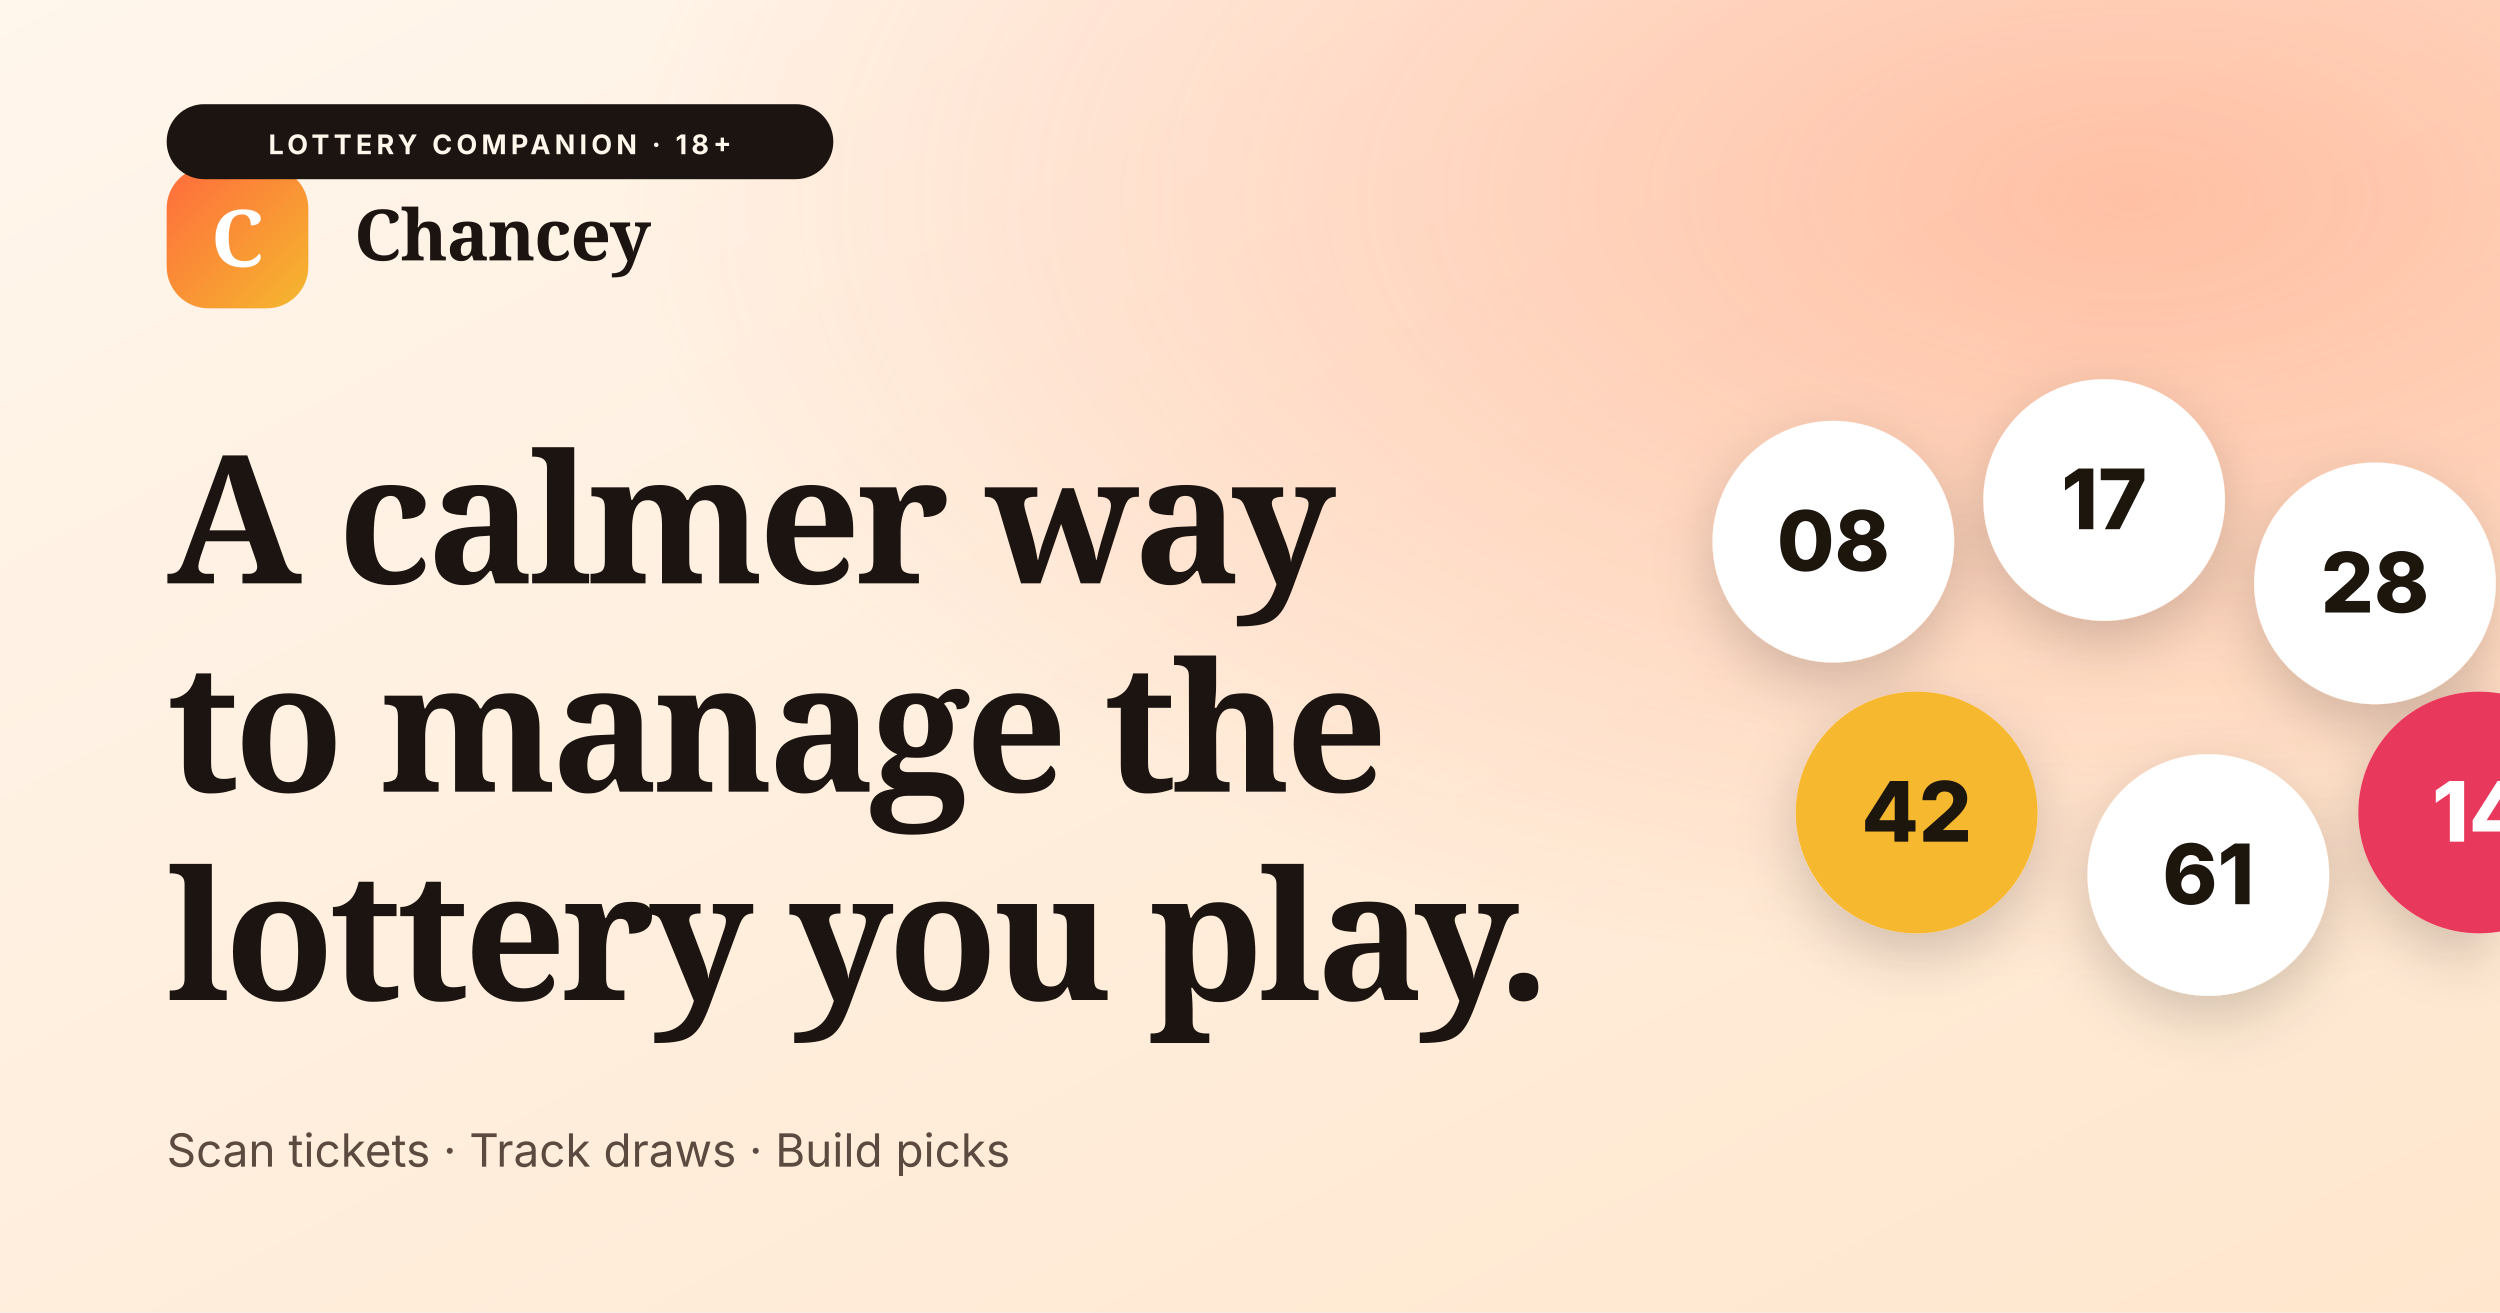
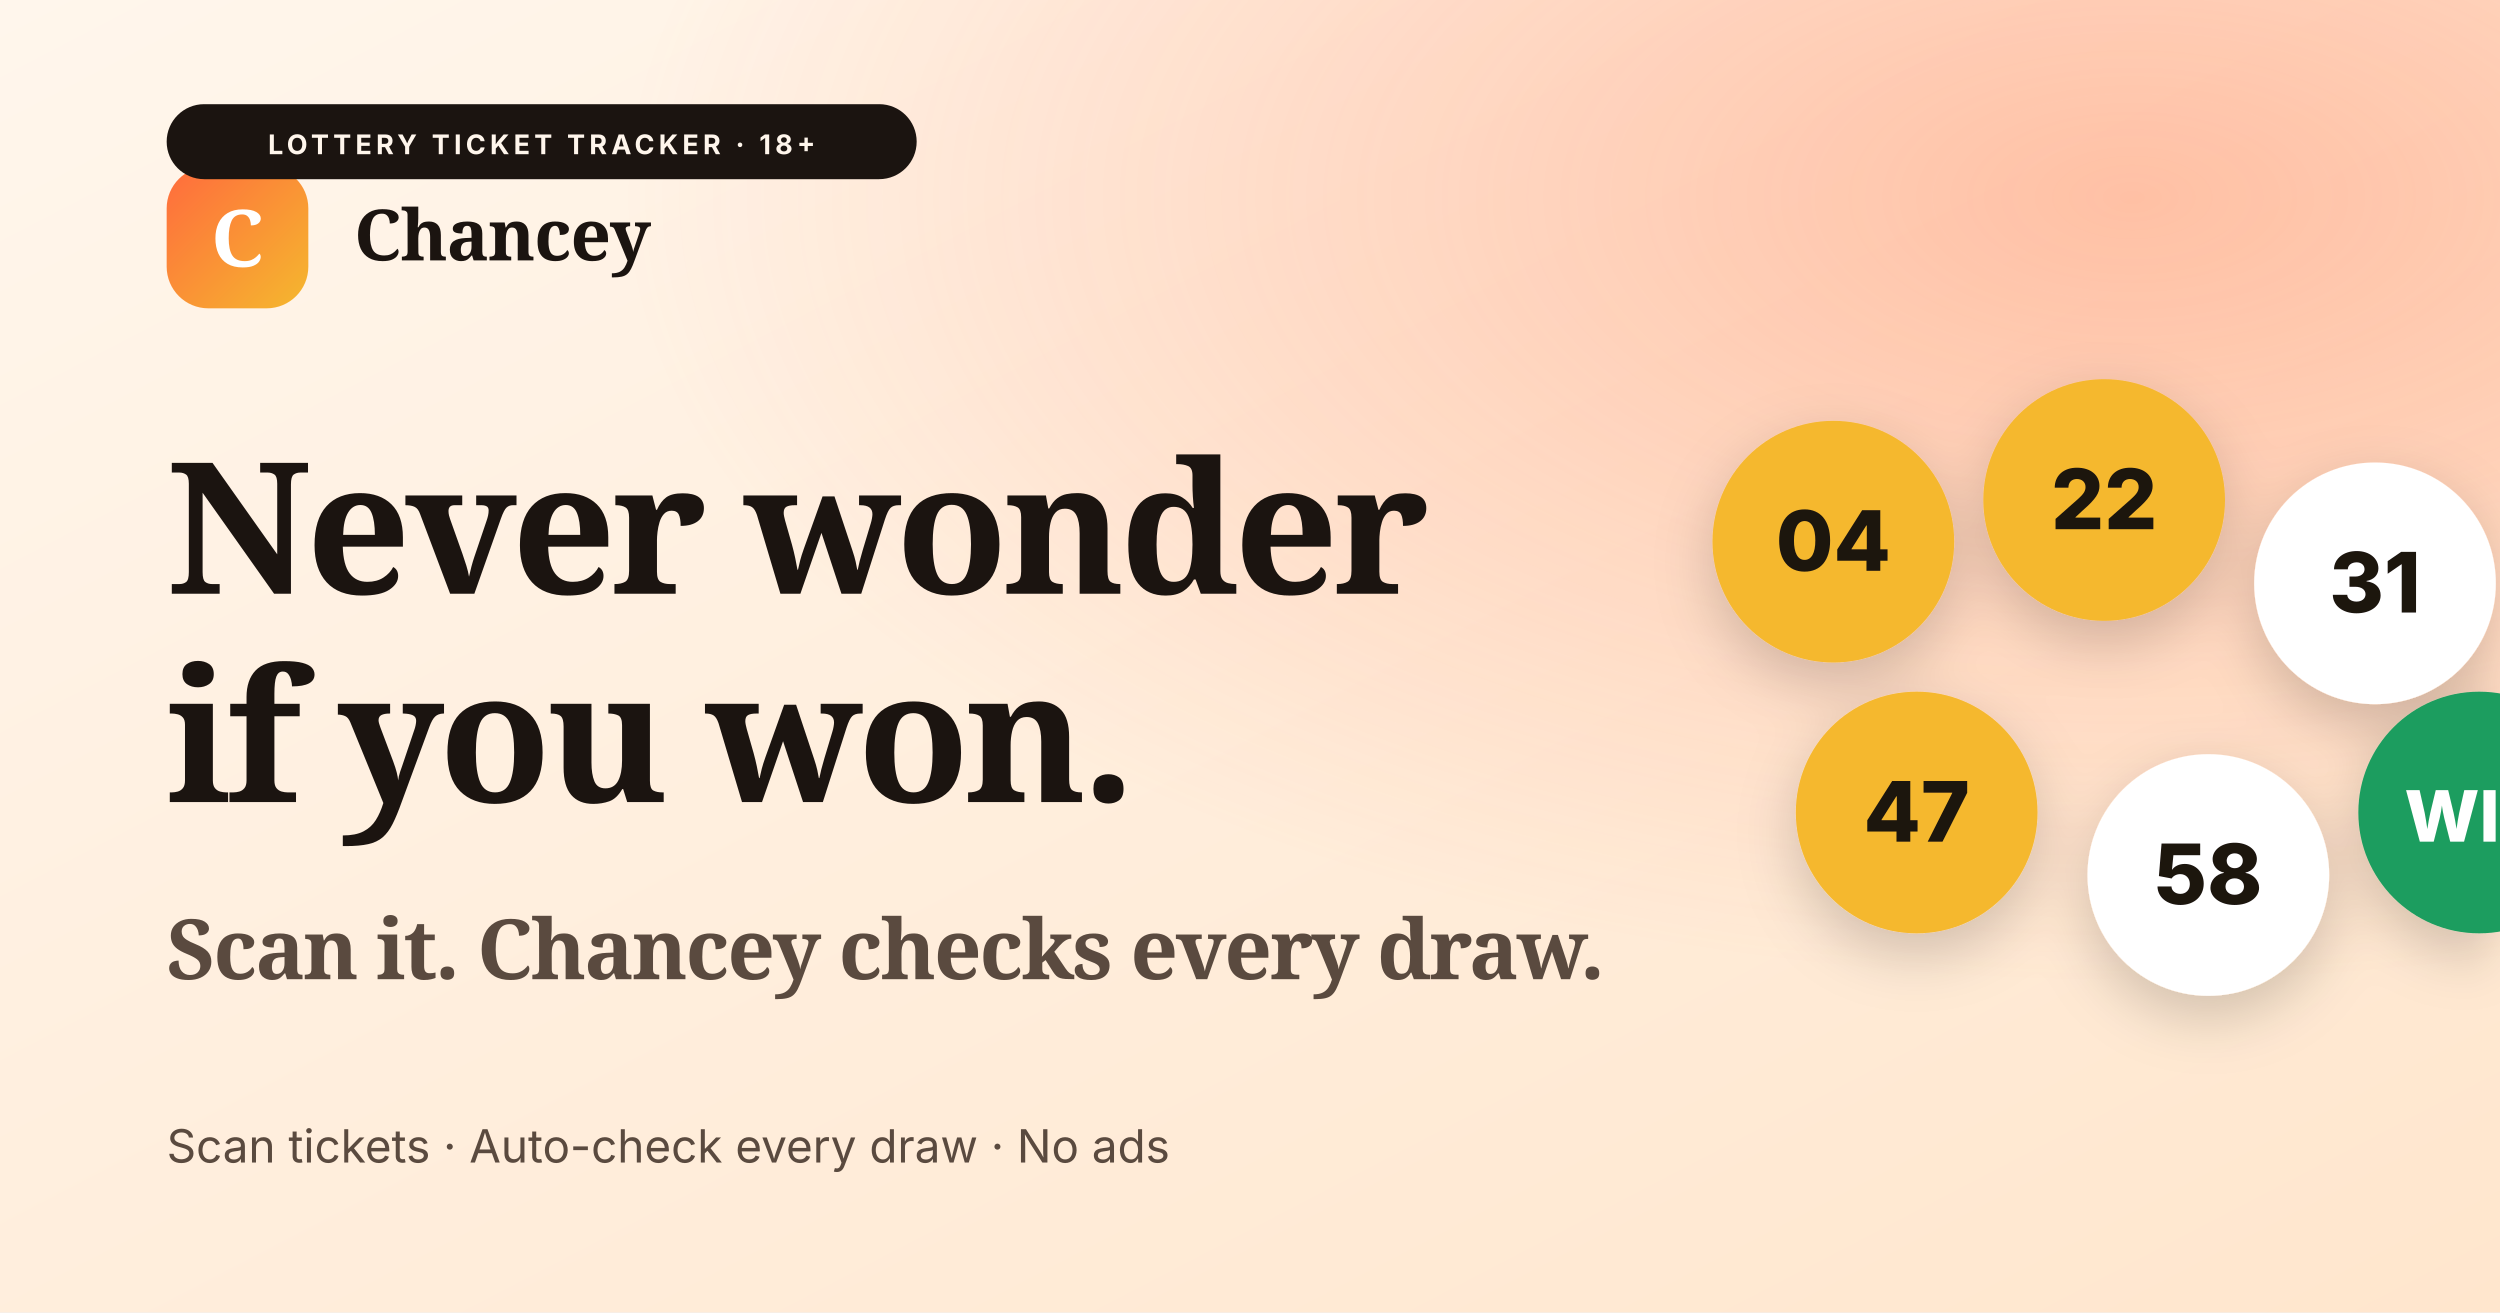
<svg xmlns="http://www.w3.org/2000/svg" viewBox="0 0 1200 630" width="1200" height="630">
  <defs>
    <linearGradient id="bg" x1="0" y1="0" x2="1" y2="1">
      <stop offset="0" stop-color="#fff6ec" />
      <stop offset="1" stop-color="#ffe6cd" />
    </linearGradient>
    <linearGradient id="accent" x1="0" y1="0" x2="1" y2="1">
      <stop offset="0" stop-color="#ff6b3d" />
      <stop offset="1" stop-color="#f5b82e" />
    </linearGradient>
    <radialGradient id="glow" cx="0.85" cy="0.15" r="0.6">
      <stop offset="0" stop-color="#ff6b3d" stop-opacity="0.35" />
      <stop offset="1" stop-color="#ff6b3d" stop-opacity="0" />
    </radialGradient>
    <filter id="ballShadow" x="-50%" y="-50%" width="200%" height="200%">
      <feDropShadow dx="0" dy="10" stdDeviation="14" flood-color="#1b1410" flood-opacity="0.18" />
    </filter>
  </defs>
  <rect width="1200" height="630" fill="url(#bg)" />
  <rect width="1200" height="630" fill="url(#glow)" />
  <g transform="translate(80, 80)">
    <rect width="68" height="68" rx="20" fill="url(#accent)" />
    <text x="34" y="48" text-anchor="middle" font-family="Georgia, serif" font-size="38" font-weight="700" fill="white">C</text>
  </g>
  <text x="170" y="125" font-family="Georgia, serif" font-size="34" font-weight="600" fill="#1b1410" letter-spacing="-0.5">Chancey</text>
-   <text x="80" y="280" font-family="Georgia, serif" font-size="86" font-weight="600" fill="#1b1410" letter-spacing="-2.5">A calmer way</text>
-   <text x="80" y="380" font-family="Georgia, serif" font-size="86" font-weight="600" fill="#1b1410" letter-spacing="-2.5">to manage the</text>
-   <text x="80" y="480" font-family="Georgia, serif" font-size="86" font-weight="600" fill="#1b1410" letter-spacing="-2.5">lottery you play.</text>
-   <text x="80" y="560" font-family="-apple-system, BlinkMacSystemFont, 'Segoe UI', Inter, sans-serif" font-size="22" fill="#5a4a3f">Scan tickets · Track draws · Build picks</text>
+   <text x="80" y="285" font-family="Georgia, serif" font-size="88" font-weight="600" fill="#1b1410" letter-spacing="-2.5">Never wonder</text>
+   <text x="80" y="385" font-family="Georgia, serif" font-size="88" font-weight="600" fill="#1b1410" letter-spacing="-2.5">if you won.</text>
+   <text x="80" y="470" font-family="Georgia, serif" font-size="40" font-weight="600" fill="#5a4a3f" letter-spacing="-1">Scan it. Chancey checks every draw.</text>
+   <text x="80" y="558" font-family="-apple-system, BlinkMacSystemFont, 'Segoe UI', Inter, sans-serif" font-size="22" fill="#5a4a3f">Scan tickets · Auto-check every draw · No ads</text>
  <g transform="translate(820, 200)" filter="url(#ballShadow)">
-     <circle cx="60" cy="60" r="58" fill="white" />
-     <text x="60" y="74" text-anchor="middle" font-family="Inter, sans-serif" font-size="40" font-weight="800" fill="#1b1410">08</text>
-     <circle cx="190" cy="40" r="58" fill="white" />
-     <text x="190" y="54" text-anchor="middle" font-family="Inter, sans-serif" font-size="40" font-weight="800" fill="#1b1410">17</text>
+     <circle cx="60" cy="60" r="58" fill="#f5b82e" />
+     <text x="60" y="74" text-anchor="middle" font-family="Inter, sans-serif" font-size="40" font-weight="800" fill="#1b1410">04</text>
+     <circle cx="190" cy="40" r="58" fill="#f5b82e" />
+     <text x="190" y="54" text-anchor="middle" font-family="Inter, sans-serif" font-size="40" font-weight="800" fill="#1b1410">22</text>
    <circle cx="320" cy="80" r="58" fill="white" />
-     <text x="320" y="94" text-anchor="middle" font-family="Inter, sans-serif" font-size="40" font-weight="800" fill="#1b1410">28</text>
+     <text x="320" y="94" text-anchor="middle" font-family="Inter, sans-serif" font-size="40" font-weight="800" fill="#1b1410">31</text>
    <circle cx="100" cy="190" r="58" fill="#f5b82e" />
-     <text x="100" y="204" text-anchor="middle" font-family="Inter, sans-serif" font-size="40" font-weight="800" fill="#1b1410">42</text>
+     <text x="100" y="204" text-anchor="middle" font-family="Inter, sans-serif" font-size="40" font-weight="800" fill="#1b1410">47</text>
    <circle cx="240" cy="220" r="58" fill="white" />
-     <text x="240" y="234" text-anchor="middle" font-family="Inter, sans-serif" font-size="40" font-weight="800" fill="#1b1410">61</text>
-     <circle cx="370" cy="190" r="58" fill="#e8375c" />
-     <text x="370" y="204" text-anchor="middle" font-family="Inter, sans-serif" font-size="40" font-weight="800" fill="white">14</text>
+     <text x="240" y="234" text-anchor="middle" font-family="Inter, sans-serif" font-size="40" font-weight="800" fill="#1b1410">58</text>
+     <circle cx="370" cy="190" r="58" fill="#1f9d5f" />
+     <text x="370" y="204" text-anchor="middle" font-family="Inter, sans-serif" font-size="34" font-weight="800" fill="white">WIN</text>
  </g>
  <g transform="translate(80, 50)">
-     <rect x="0" y="0" width="320" height="36" rx="18" fill="#1b1410" />
-     <text x="160" y="24" text-anchor="middle" font-family="Inter, sans-serif" font-size="13" font-weight="700" fill="#fff6ec" letter-spacing="2">LOTTERY COMPANION · 18+</text>
+     <rect x="0" y="0" width="360" height="36" rx="18" fill="#1b1410" />
+     <text x="180" y="24" text-anchor="middle" font-family="Inter, sans-serif" font-size="13" font-weight="700" fill="#fff6ec" letter-spacing="2">LOTTERY TICKET TRACKER · 18+</text>
  </g>
</svg>
